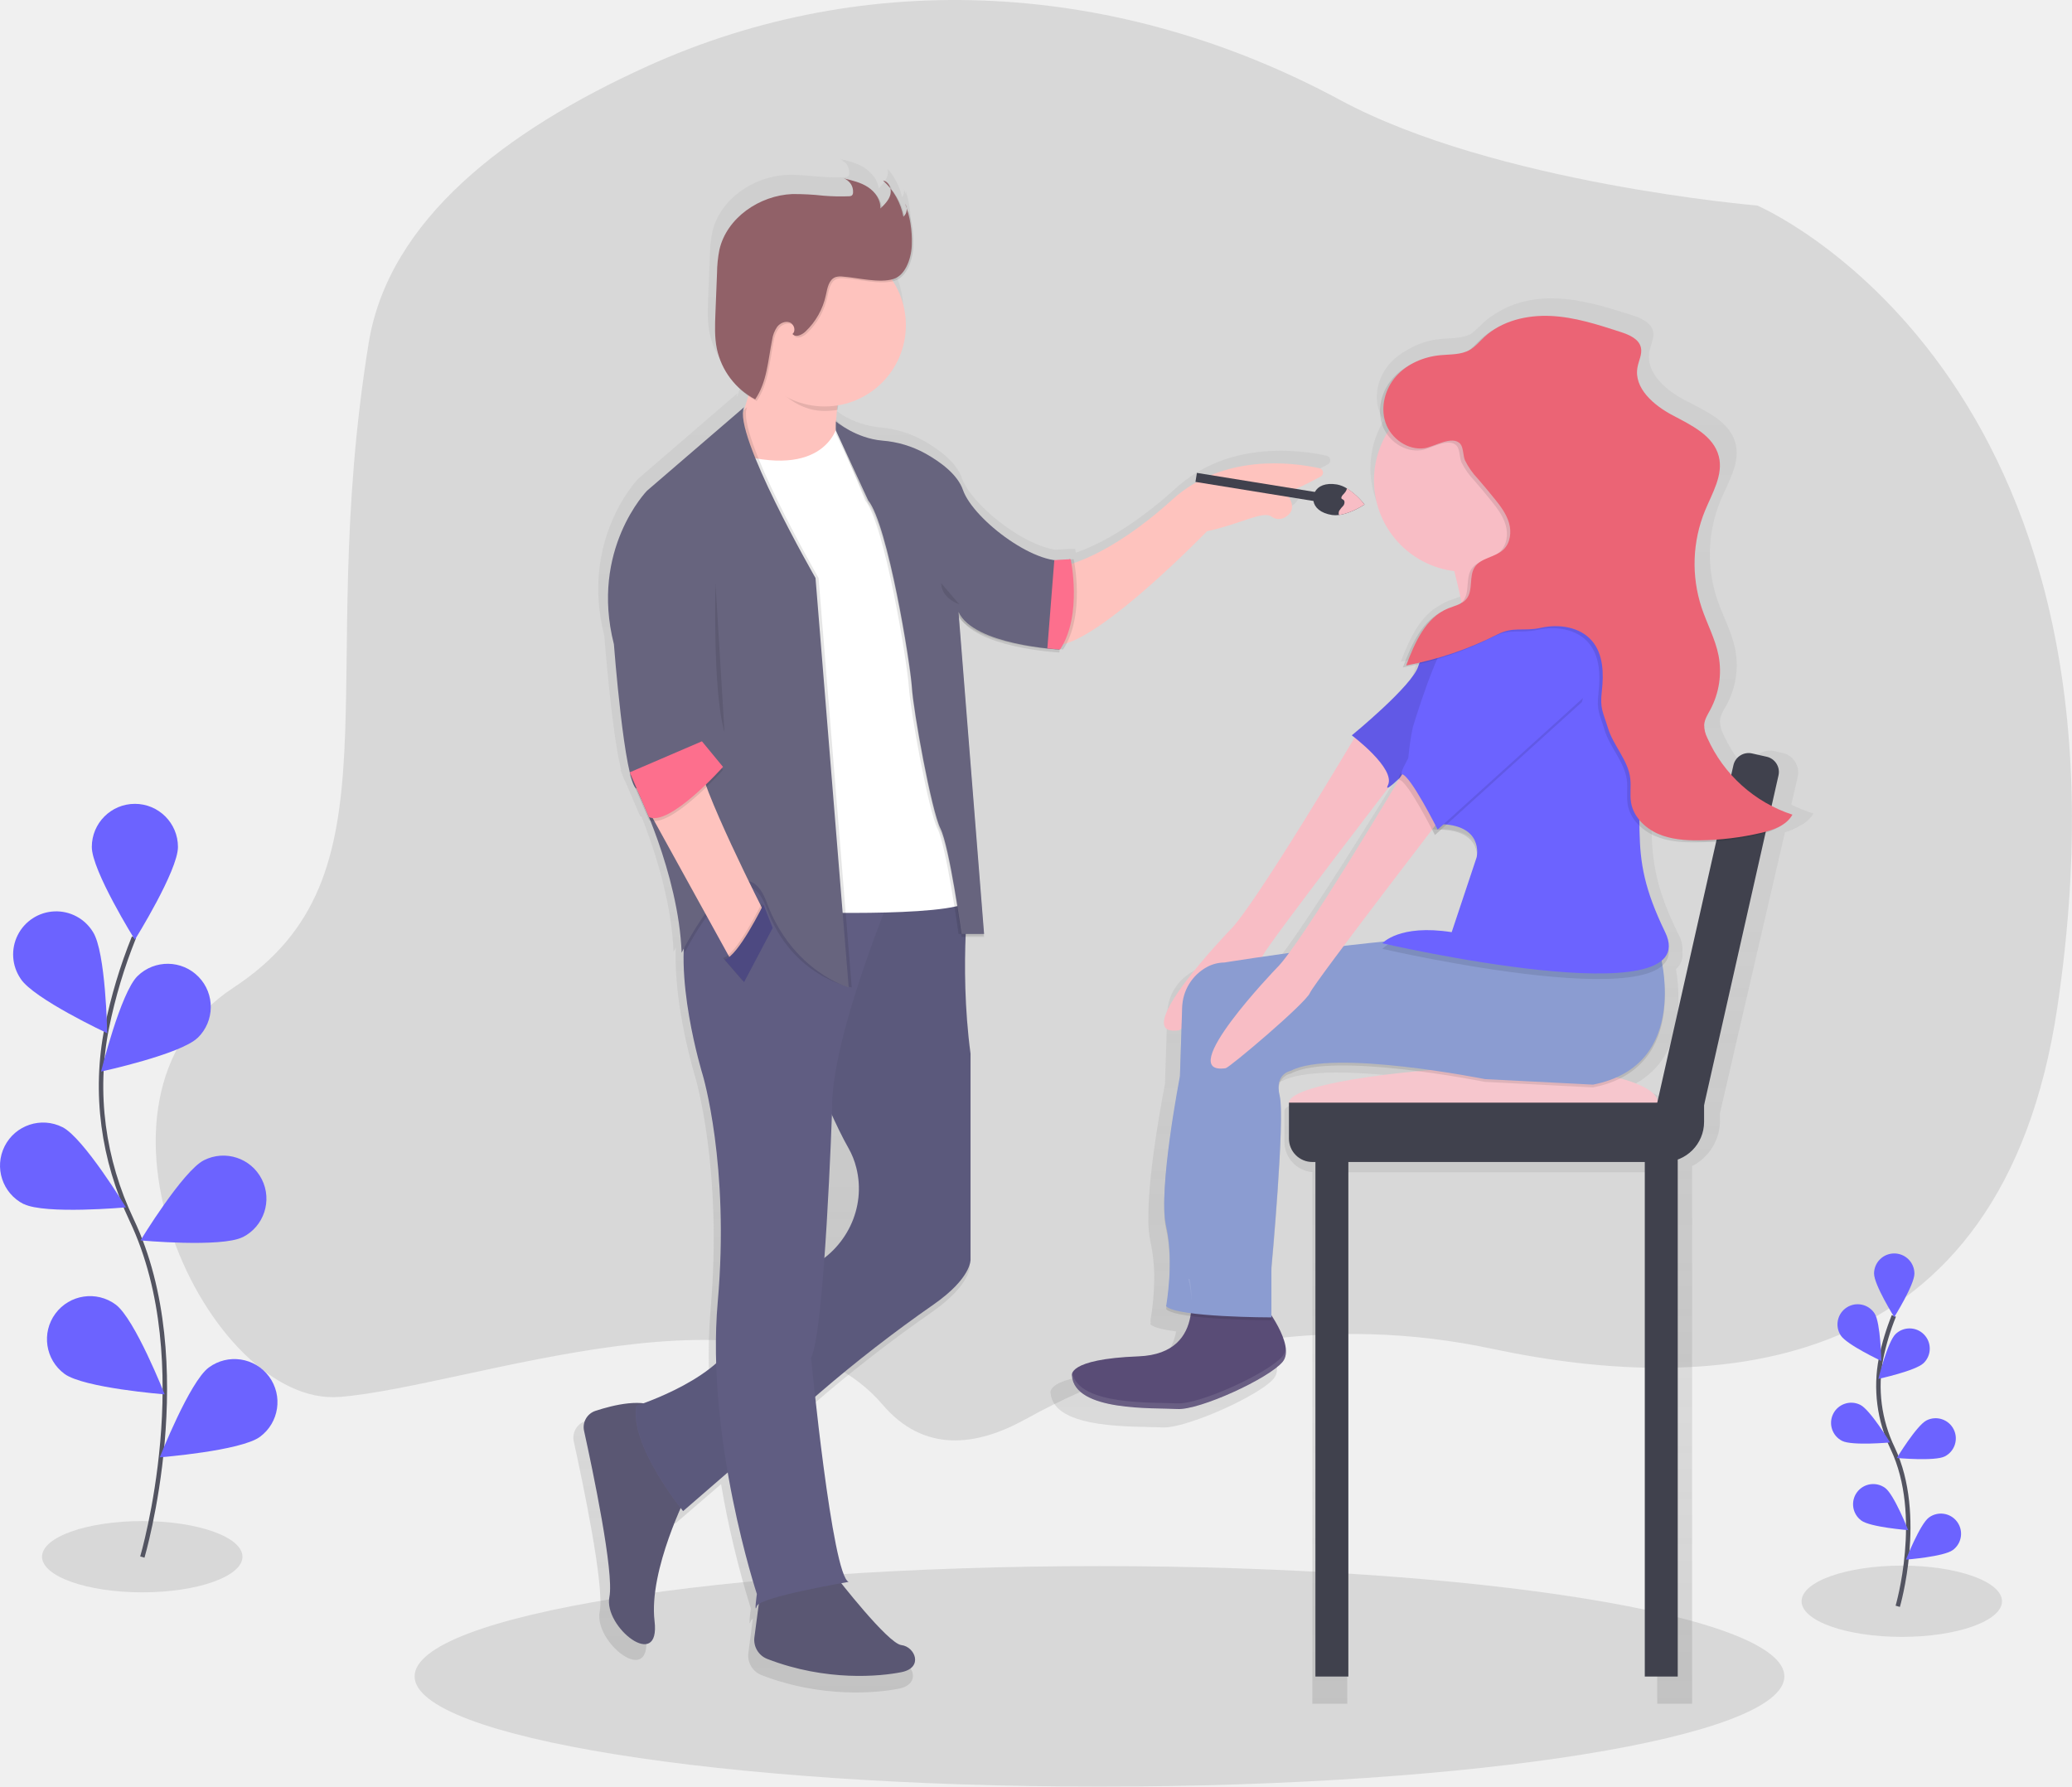
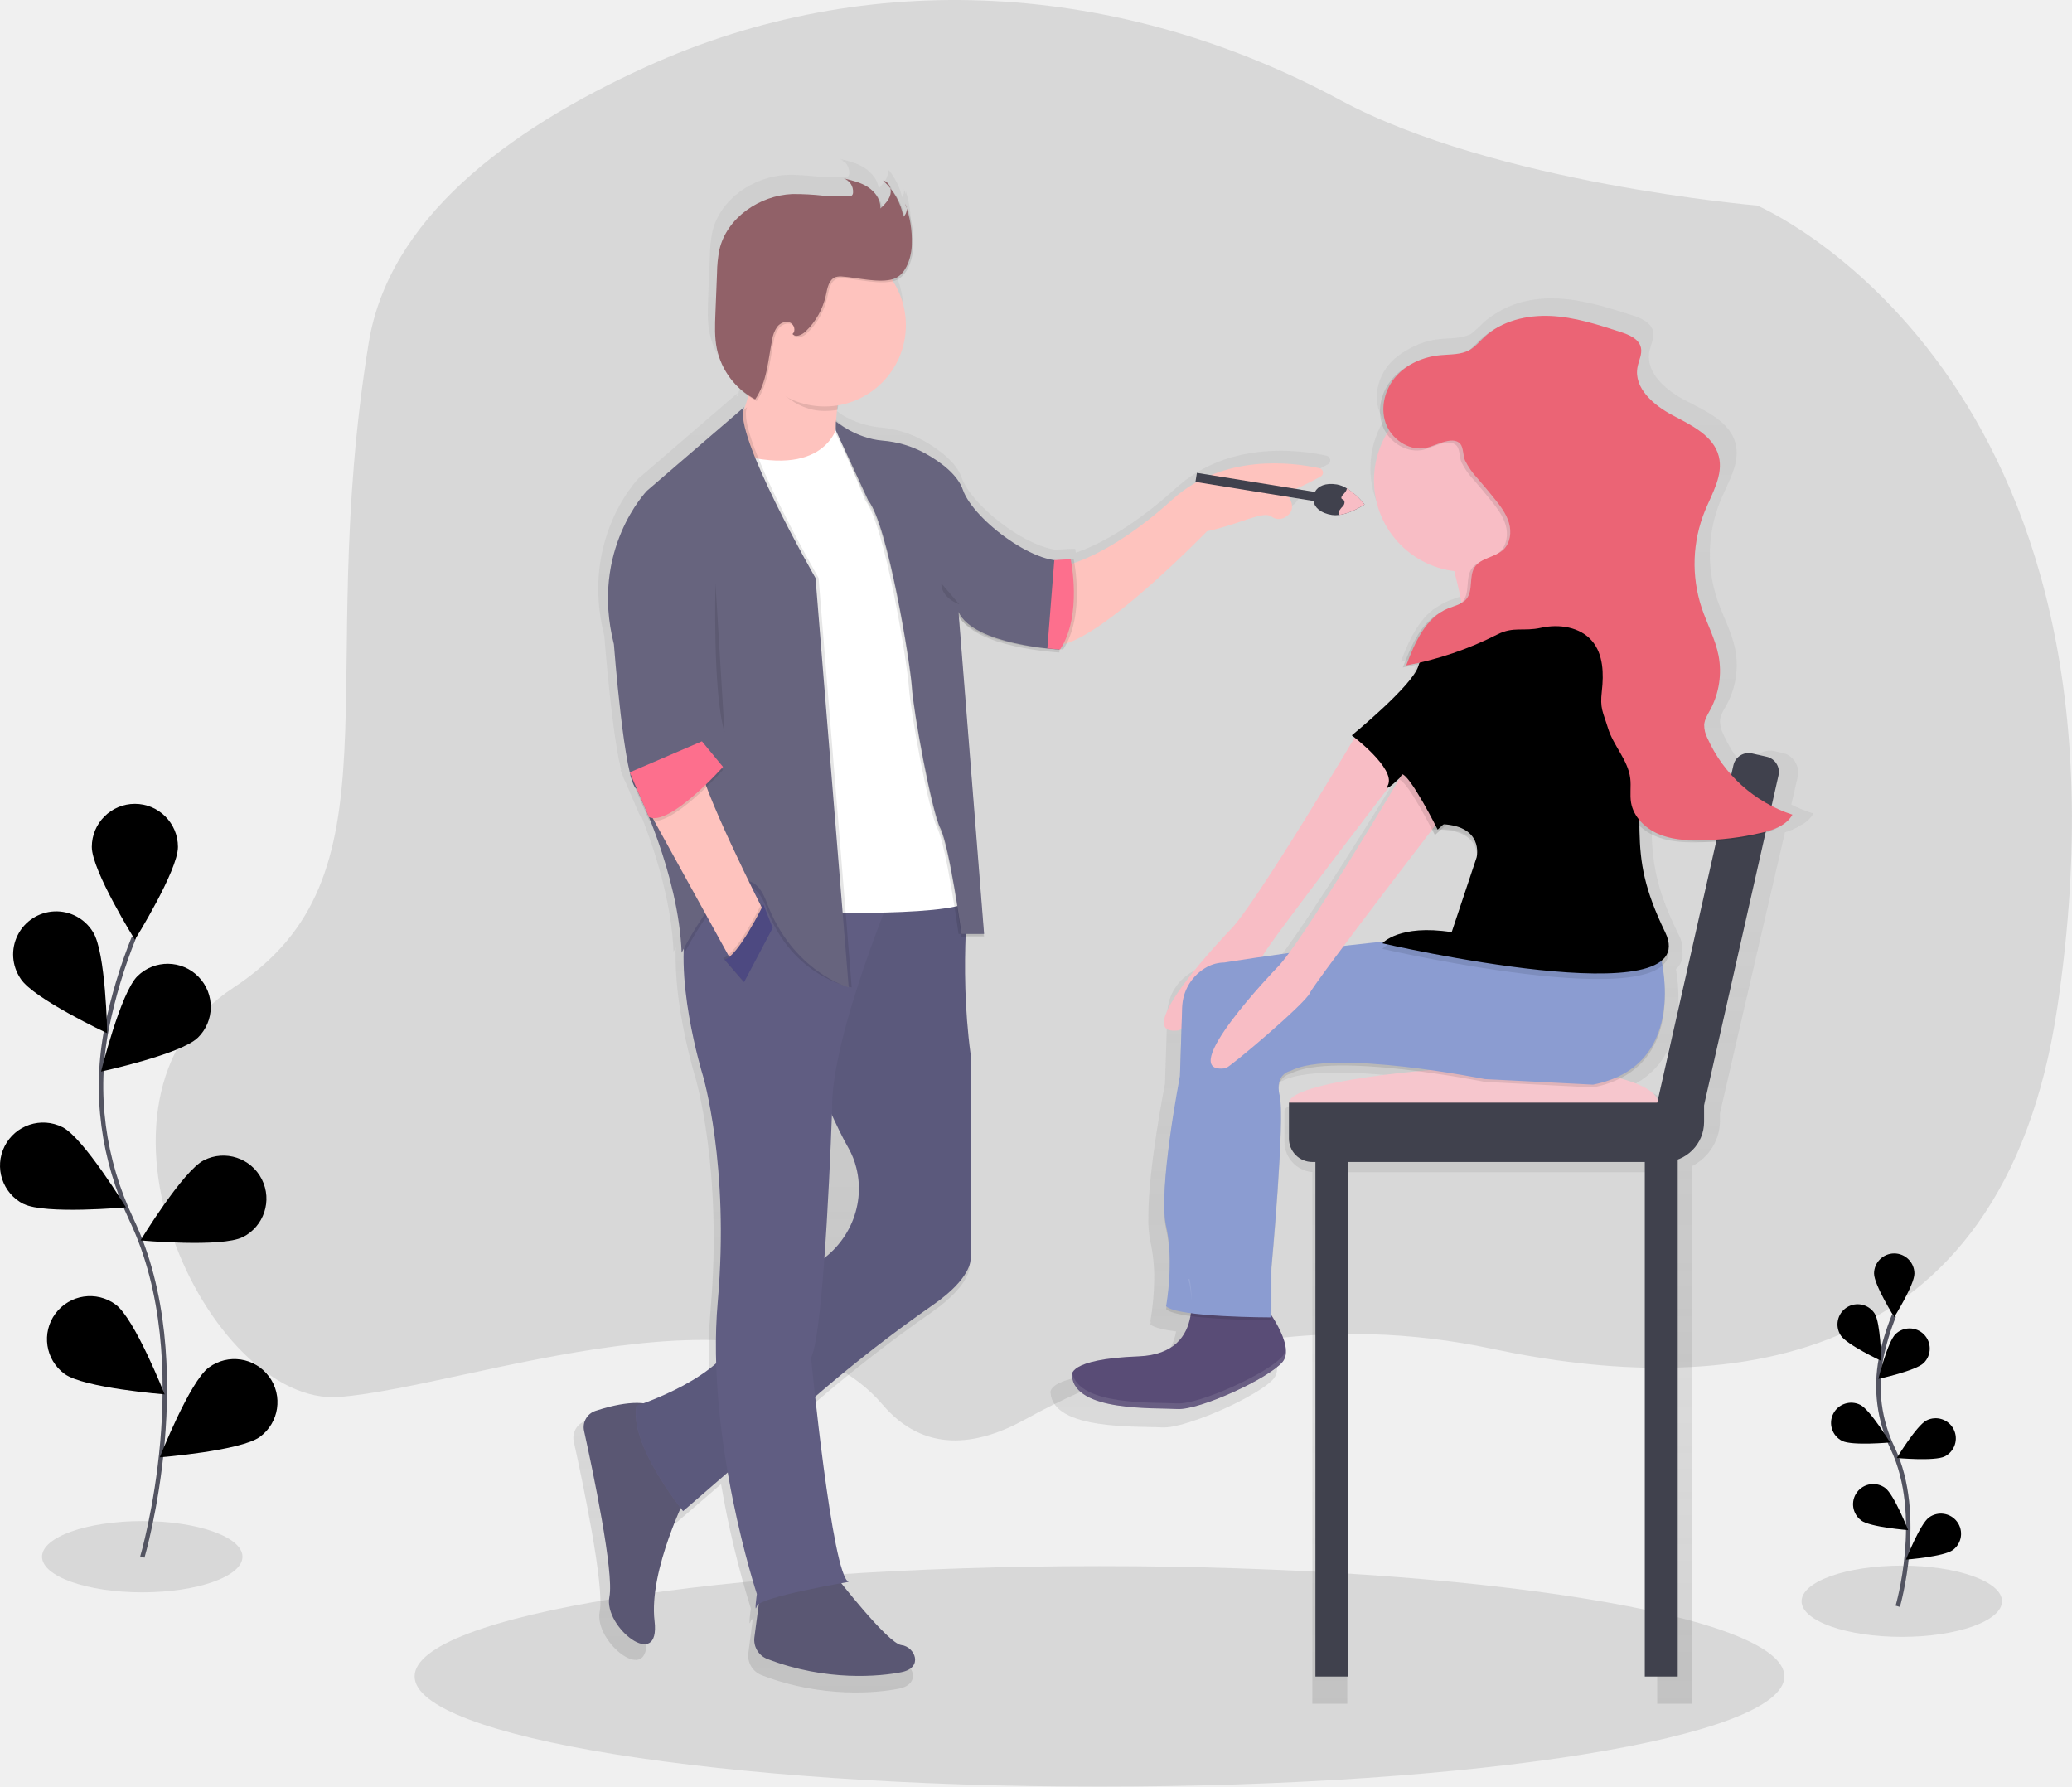
<svg xmlns="http://www.w3.org/2000/svg" xmlns:xlink="http://www.w3.org/1999/xlink" id="18f216cc-8d22-4f63-b3b0-6d2860aae10e" data-name="Layer 1" width="930.29" height="802.11" viewBox="0 0 930.29 802.11">
  <defs>
    <linearGradient id="bfaee591-1150-4c02-8d99-180d701f6f61" x1="777.82" y1="813.84" x2="777.82" y2="182.84" gradientUnits="userSpaceOnUse">
      <stop offset="0" stop-color="gray" stop-opacity="0.25" />
      <stop offset="0.54" stop-color="gray" stop-opacity="0.12" />
      <stop offset="1" stop-color="gray" stop-opacity="0.1" />
    </linearGradient>
    <linearGradient id="451b59ba-420b-4fc9-a211-ed64f18bebb9" x1="475.85" y1="808.79" x2="475.85" y2="120.27" gradientTransform="matrix(-1, 0, 0, 1, 1038, 0)" xlink:href="#bfaee591-1150-4c02-8d99-180d701f6f61" />
  </defs>
  <ellipse cx="493.65" cy="752.61" rx="307.5" ry="49.5" opacity="0.1" />
  <path d="M595.3,686.11c64.23-35.55,137.6-46.9,209.3-31.65,101.61,21.6,229.3,13.13,254-153.51,42.24-284.61-134.78-359.73-134.78-359.73s-117.72-9.86-187.33-47.4c-98.88-53.32-211.9-60.13-311.28-15-63.55,28.83-115.88,69-124.83,124.11-25,154.18,16.06,239.12-60.75,289.45s-11.17,188.51,47.74,183.73,191.95-57.26,243.8,3.52C549.6,701.16,572.9,698.51,595.3,686.11Z" transform="translate(-134.85 -48.95)" opacity="0.1" />
  <ellipse cx="853.87" cy="718.89" rx="45" ry="16" opacity="0.1" />
  <path d="M986.9,770.11s12-40.84-2.26-70.9a64.51,64.51,0,0,1-5.22-40.47,108.49,108.49,0,0,1,5.73-19" transform="translate(-134.85 -48.95)" fill="none" stroke="#535461" stroke-miterlimit="10" stroke-width="2" />
-   <path d="M976.27,620.75c0,5,9.06,19.52,9.06,19.52s9.06-14.51,9.06-19.52a9.06,9.06,0,1,0-18.13,0Z" transform="translate(-134.85 -48.95)" fill="#6c63ff" />
-   <path d="M961.29,648.48c2.72,4.2,18.22,11.46,18.22,11.46s-.28-17.11-3-21.31a9.06,9.06,0,1,0-15.21,9.85Z" transform="translate(-134.85 -48.95)" fill="#6c63ff" />
-   <path d="M961.94,695.85c4.47,2.25,21.51.7,21.51.7s-8.88-14.63-13.35-16.88a9.06,9.06,0,1,0-8.16,16.18Z" transform="translate(-134.85 -48.95)" fill="#6c63ff" />
-   <path d="M970.51,731.59c4,3,21.08,4.32,21.08,4.32S985.31,720,981.29,717a9.06,9.06,0,1,0-10.78,14.57Z" transform="translate(-134.85 -48.95)" fill="#6c63ff" />
-   <path d="M998.53,660.91c-3.59,3.49-20.32,7.1-20.32,7.1s4.1-16.61,7.69-20.1a9.06,9.06,0,1,1,12.63,13Z" transform="translate(-134.85 -48.95)" fill="#6c63ff" />
-   <path d="M1008,702.82c-4.47,2.25-21.51.7-21.51.7s8.88-14.63,13.35-16.88a9.06,9.06,0,1,1,8.16,16.18Z" transform="translate(-134.85 -48.95)" fill="#6c63ff" />
-   <path d="M1011.66,744.83c-4,3-21.08,4.32-21.08,4.32s6.28-15.92,10.3-18.89a9.06,9.06,0,0,1,10.78,14.57Z" transform="translate(-134.85 -48.95)" fill="#6c63ff" />
+   <path d="M976.27,620.75c0,5,9.06,19.52,9.06,19.52s9.06-14.51,9.06-19.52a9.06,9.06,0,1,0-18.13,0Z" transform="translate(-134.85 -48.95)" fill="currentColor" />
+   <path d="M961.29,648.48c2.72,4.2,18.22,11.46,18.22,11.46s-.28-17.11-3-21.31a9.06,9.06,0,1,0-15.21,9.85Z" transform="translate(-134.85 -48.95)" fill="currentColor" />
+   <path d="M961.94,695.85c4.47,2.25,21.51.7,21.51.7s-8.88-14.63-13.35-16.88a9.06,9.06,0,1,0-8.16,16.18Z" transform="translate(-134.85 -48.95)" fill="currentColor" />
+   <path d="M970.51,731.59c4,3,21.08,4.32,21.08,4.32S985.31,720,981.29,717a9.06,9.06,0,1,0-10.78,14.57Z" transform="translate(-134.85 -48.95)" fill="currentColor" />
+   <path d="M998.53,660.91c-3.59,3.49-20.32,7.1-20.32,7.1s4.1-16.61,7.69-20.1a9.06,9.06,0,1,1,12.63,13Z" transform="translate(-134.85 -48.95)" fill="currentColor" />
+   <path d="M1008,702.82c-4.47,2.25-21.51.7-21.51.7s8.88-14.63,13.35-16.88a9.06,9.06,0,1,1,8.16,16.18Z" transform="translate(-134.85 -48.95)" fill="currentColor" />
+   <path d="M1011.66,744.83c-4,3-21.08,4.32-21.08,4.32s6.28-15.92,10.3-18.89a9.06,9.06,0,0,1,10.78,14.57Z" transform="translate(-134.85 -48.95)" fill="currentColor" />
  <ellipse cx="63.87" cy="698.89" rx="45" ry="16" opacity="0.1" />
  <path d="M198.76,748s25.67-87.17-4.81-151.32c-12.8-26.93-17-57.15-11.13-86.37A231.54,231.54,0,0,1,195,469.73" transform="translate(-134.85 -48.95)" fill="none" stroke="#535461" stroke-miterlimit="10" stroke-width="2" />
-   <path d="M176.07,429.18c0,10.68,19.34,41.66,19.34,41.66s19.34-31,19.34-41.66a19.34,19.34,0,0,0-38.68,0Z" transform="translate(-134.85 -48.95)" fill="#6c63ff" />
-   <path d="M144.1,488.35c5.81,9,38.88,24.46,38.88,24.46s-.6-36.52-6.41-45.48a19.34,19.34,0,1,0-32.47,21Z" transform="translate(-134.85 -48.95)" fill="#6c63ff" />
-   <path d="M145.49,589.47C155,594.28,191.4,591,191.4,591s-19-31.22-28.49-36a19.34,19.34,0,1,0-17.42,34.54Z" transform="translate(-134.85 -48.95)" fill="#6c63ff" />
-   <path d="M163.78,665.74c8.59,6.35,45,9.22,45,9.22s-13.4-34-22-40.32a19.34,19.34,0,1,0-23,31.1Z" transform="translate(-134.85 -48.95)" fill="#6c63ff" />
-   <path d="M223.59,514.88c-7.66,7.44-43.36,15.15-43.36,15.15s8.74-35.46,16.4-42.9a19.34,19.34,0,1,1,27,27.75Z" transform="translate(-134.85 -48.95)" fill="#6c63ff" />
-   <path d="M243.84,604.35c-9.54,4.81-45.91,1.49-45.91,1.49s19-31.22,28.49-36a19.34,19.34,0,1,1,17.42,34.54Z" transform="translate(-134.85 -48.95)" fill="#6c63ff" />
-   <path d="M251.59,694c-8.59,6.35-45,9.22-45,9.22s13.4-34,22-40.32a19.34,19.34,0,1,1,23,31.1Z" transform="translate(-134.85 -48.95)" fill="#6c63ff" />
+   <path d="M176.07,429.18c0,10.68,19.34,41.66,19.34,41.66s19.34-31,19.34-41.66a19.34,19.34,0,0,0-38.68,0Z" transform="translate(-134.85 -48.95)" fill="currentColor" />
+   <path d="M144.1,488.35c5.81,9,38.88,24.46,38.88,24.46s-.6-36.52-6.41-45.48a19.34,19.34,0,1,0-32.47,21Z" transform="translate(-134.85 -48.95)" fill="currentColor" />
+   <path d="M145.49,589.47C155,594.28,191.4,591,191.4,591s-19-31.22-28.49-36a19.34,19.34,0,1,0-17.42,34.54Z" transform="translate(-134.85 -48.95)" fill="currentColor" />
+   <path d="M163.78,665.74c8.59,6.35,45,9.22,45,9.22s-13.4-34-22-40.32a19.34,19.34,0,1,0-23,31.1Z" transform="translate(-134.85 -48.95)" fill="currentColor" />
+   <path d="M223.59,514.88c-7.66,7.44-43.36,15.15-43.36,15.15s8.74-35.46,16.4-42.9a19.34,19.34,0,1,1,27,27.75Z" transform="translate(-134.85 -48.95)" fill="currentColor" />
+   <path d="M243.84,604.35c-9.54,4.81-45.91,1.49-45.91,1.49s19-31.22,28.49-36a19.34,19.34,0,1,1,17.42,34.54Z" transform="translate(-134.85 -48.95)" fill="currentColor" />
+   <path d="M251.59,694c-8.59,6.35-45,9.22-45,9.22s13.4-34,22-40.32a19.34,19.34,0,1,1,23,31.1Z" transform="translate(-134.85 -48.95)" fill="currentColor" />
  <path d="M943.15,419.56a14,14,0,0,0,5.9-5.38,65.11,65.11,0,0,1-9.92-4L942,397.68a9,9,0,0,0-7-10.76l-3.4-.75a9.23,9.23,0,0,0-11,6.8l-.63,2.74a63.82,63.82,0,0,1-11.36-17.1,13,13,0,0,1-1.51-6.13c.19-2.55,1.7-4.79,2.93-7a37.3,37.3,0,0,0,3.88-25.15c-1.55-7.68-5.48-14.67-8-22.09a63.51,63.51,0,0,1,1.6-45c3.47-8.18,8.8-16.65,6.56-25.23-2.49-9.57-13-14.43-22-19s-18.53-12.58-16.66-22.29c.59-3.06,2.32-6.06,1.62-9.09-.94-4-5.59-6-9.64-7.24-10.83-3.44-21.82-6.91-33.2-7.44-9.34-.43-19.1,1.37-26.88,6.23a33.21,33.21,0,0,0-6.4,4.57,57.22,57.22,0,0,1-5.67,5.15c-4.1,2.07-9,1.8-13.63,2.24a35,35,0,0,0-15.06,5,27.89,27.89,0,0,0-7.49,5.77c-5.25,5.8-7.56,14.3-5,21.61a17,17,0,0,0,2.13,4.07,41.45,41.45,0,0,0-6.06,21.61c0,21.68,16.67,39.55,38.18,42.1,1.26,4.83,2.48,9.89,3.43,14.58a8.07,8.07,0,0,1-.81.64c-1.77.85-3.79,1.39-5.64,2.12a22.45,22.45,0,0,0-3.91,2c-9.15,4.93-13.84,15.61-17.62,25.37,2.6-.47,5.18-1,7.74-1.63-.13.32-.23.63-.32.92-2.63,9-17.13,59.14-17.13,59.14l3.08-6.62a4.85,4.85,0,0,1-.45,2.76c-1.28,2.49,1.17.68,5.06-2.91,0,.21.05.33.2.34-9.14,14.92-37.92,61.51-52.24,80.41-17.79,2.39-30.75,4.44-30.75,4.44a18,18,0,0,0-8.09,2,22,22,0,0,0-11.94,19l-1,31.67s-7.62,38.09-7.47,59.78a48.93,48.93,0,0,0,.88,10.93,74.82,74.82,0,0,1,1.75,16.55,119.55,119.55,0,0,1-1.75,19.45c.05.05.14.1.2.15-.12.73-.2,1.13-.2,1.13,1.45,1.41,5.89,2.44,11.56,3.18-1.6,8.9-7.48,18-24.73,18.67-25.2.95-30.43,5.37-31.43,7.64h0a2,2,0,0,0-.18,1.36c1.32,16.71,38.86,14.78,50.06,15.43a21.32,21.32,0,0,0,4.92-.45c1-.18,2-.41,3.07-.68,2.69-.68,5.71-1.64,8.86-2.78,3.78-1.37,7.76-3,11.62-4.77,1.93-.88,3.82-1.79,5.65-2.71,1.22-.62,2.4-1.24,3.54-1.86,5.71-3.1,10.34-6.2,12.39-8.61a6.17,6.17,0,0,0,.52-.7c.05-.09.1-.18.15-.27s.18-.32.26-.49.1-.23.14-.35.11-.3.16-.45.08-.27.12-.41.06-.28.09-.42.06-.31.08-.47,0-.23,0-.35c.52-5.39-3.53-12.72-6.82-17.66V625.49s4.66-49.17,4.57-70.87a50,50,0,0,0-.62-10.12,16.37,16.37,0,0,1-.5-3.17,7.29,7.29,0,0,1,5.77-7.11c11.72-6.1,42-3.61,64.64-.57-19.67,3-63.67,8.18-63.67,14.08v14a13.63,13.63,0,0,0,12.53,13.43V813.84h15.66V575.23H878.91V813.84h15.66V572.49a23.06,23.06,0,0,0,12.53-20.4v-3.47l29.15-126A26.19,26.19,0,0,0,943.15,419.56Zm-58.1,127.19c-.92-4-7.42-7.55-17.78-10.31,17.58-8.62,21.29-25.72,21.16-39A75.59,75.59,0,0,0,887.32,484a8.39,8.39,0,0,0,2.87-7.79,13.22,13.22,0,0,0-1.65-7.6c-10.4-21-12-33-12.22-49.32a24.62,24.62,0,0,0,7.05,4.61c6.14,2.65,13,3.12,19.73,3.06,3.25,0,6.5-.19,9.75-.44ZM777.85,421.08c.84,1.58,1.35,2.58,1.35,2.58l2.87-2.54c13.73.47,16.67,7.11,17.09,11.52a9.86,9.86,0,0,1-.2,1.3l-11.86,34.71c-20.59-3.17-29.59,2.35-32.13,4.41-6.35.6-12.81,1.3-19.17,2C748.57,458.44,766.17,436,777.85,421.08Z" transform="translate(-134.85 -48.95)" fill="url(#bfaee591-1150-4c02-8d99-180d701f6f61)" />
  <path d="M744.64,377.46S698,456.09,687.07,466.53c0,0-46.64,48.4-22.93,45,1.74-.25,35.87-29.1,37.86-33.82s66.53-88.56,66.53-88.56l-9.2-8.47Z" transform="translate(-134.85 -48.95)" fill="#f8bdc5" />
  <rect x="873.32" y="566.19" width="14.79" height="235.44" transform="translate(1626.59 1318.88) rotate(-180)" fill="#40414d" />
  <rect x="725.44" y="566.19" width="14.79" height="235.44" transform="translate(1330.83 1318.88) rotate(-180)" fill="#40414d" />
  <path d="M713.61,544c0,9,61.47,16.27,99.06,16.27S879.24,553,879.24,544s-29-16.27-66.58-16.27S713.61,535,713.61,544Z" transform="translate(-134.85 -48.95)" fill="#f6c6cd" />
  <path d="M731.61,544H889.45A10.5,10.5,0,0,1,900,554.5v16.13a0,0,0,0,1,0,0H713.61a0,0,0,0,1,0,0V562A18,18,0,0,1,731.61,544Z" transform="translate(1478.71 1065.68) rotate(-180)" fill="#40414d" />
  <path d="M906.69,385.69h8.06a0,0,0,0,1,0,0V563.63a7,7,0,0,1-7,7H901a7,7,0,0,1-7-7V398.35a12.66,12.66,0,0,1,12.66-12.66Z" transform="translate(1546.47 1094.76) rotate(-167.28)" fill="#40414d" />
  <path d="M702,634.23s14.93,18.67,8.71,26.14-37.28,21.75-47.29,21.16c-10.58-.62-46,1.24-47.29-14.93,0,0-2.49-7.47,29.87-8.71S668.36,623,668.36,623Z" transform="translate(-134.85 -48.95)" fill="#594c76" />
  <path d="M879.94,477.41s14.93,51-29.87,59.74l-48.54-2.49s-68.45-13.69-87.12-3.73c0,0-7.47,1.24-5,11.2s-3.73,77.16-3.73,77.16v22.4s-42.32,0-47.29-5c0,0,3.73-19.91,0-36.09s6.22-67.21,6.22-67.21l1-30.66a21.36,21.36,0,0,1,11.28-18.42,16.68,16.68,0,0,1,7.64-1.94s84.63-13.69,114.5-11.2S879.94,477.41,879.94,477.41Z" transform="translate(-134.85 -48.95)" opacity="0.1" />
  <path d="M879.94,476.16s14.93,51-29.87,59.74l-48.54-2.49s-68.45-13.69-87.12-3.73c0,0-7.47,1.24-5,11.2S705.69,618,705.69,618v22.4s-42.32,0-47.29-5c0,0,3.73-19.91,0-36.09s6.22-67.21,6.22-67.21l1-30.66a21.36,21.36,0,0,1,11.28-18.42,16.68,16.68,0,0,1,7.64-1.94s84.63-13.69,114.5-11.2S879.94,476.16,879.94,476.16Z" transform="translate(-134.85 -48.95)" fill="#8b9cd1" />
-   <path d="M796.55,313.13s-22.4,26.14-24.89,34.85-29.87,31.11-29.87,31.11S761.7,394,758,401.49,784.1,376.6,784.1,376.6l34.85-51Z" transform="translate(-134.85 -48.95)" fill="#6c63ff" />
+   <path d="M796.55,313.13s-22.4,26.14-24.89,34.85-29.87,31.11-29.87,31.11S761.7,394,758,401.49,784.1,376.6,784.1,376.6l34.85-51Z" transform="translate(-134.85 -48.95)" fill="currentColor" />
  <path d="M796.55,313.13s-22.4,26.14-24.89,34.85-29.87,31.11-29.87,31.11S761.7,394,758,401.49,784.1,376.6,784.1,376.6l34.85-51Z" transform="translate(-134.85 -48.95)" opacity="0.1" />
  <path d="M781.61,283.26s11.2,36.09,11.2,49.78,47.29-3.73,46-11.2-27.38-34.85-28.63-46S781.61,283.26,781.61,283.26Z" transform="translate(-134.85 -48.95)" fill="#f8bdc5" />
  <path d="M819,308.15s43.56-11.2,49.78,52.27-5,70.94,13.69,109.52-126.95,5-126.95,5,7.47-8.71,31.11-5l11.2-33.6s3.73-14.93-17.42-14.93-11.2-43.56-11.2-43.56,11.2-37.34,17.42-41.07S804,310.64,819,308.15Z" transform="translate(-134.85 -48.95)" opacity="0.1" />
-   <path d="M819,305.66s43.56-11.2,49.78,52.27-5,70.94,13.69,109.52-126.95,5-126.95,5,7.47-8.71,31.11-5l11.2-33.6s3.73-14.93-17.42-14.93-11.2-43.56-11.2-43.56,11.2-37.34,17.42-41.07S804,308.15,819,305.66Z" transform="translate(-134.85 -48.95)" fill="#6c63ff" />
+   <path d="M819,305.66s43.56-11.2,49.78,52.27-5,70.94,13.69,109.52-126.95,5-126.95,5,7.47-8.71,31.11-5l11.2-33.6s3.73-14.93-17.42-14.93-11.2-43.56-11.2-43.56,11.2-37.34,17.42-41.07S804,308.15,819,305.66Z" transform="translate(-134.85 -48.95)" fill="currentColor" />
  <path d="M765.64,394.46S719,473.09,708.07,483.53c0,0-46.64,48.4-22.93,45,1.74-.25,35.87-29.1,37.86-33.82s66.53-88.56,66.53-88.56l-9.2-8.47Z" transform="translate(-134.85 -48.95)" fill="#f8bdc5" />
  <path d="M845.09,364.15l-66,59.74S766.68,399,762.95,399s44.8-73.43,44.8-73.43,12.45-14.93,19.91-7.47S857.53,320.59,845.09,364.15Z" transform="translate(-134.85 -48.95)" opacity="0.1" />
-   <path d="M846.33,361.66l-66,59.74s-12.45-24.89-16.18-24.89S809,323.08,809,323.08s12.45-14.93,19.91-7.47S858.78,318.1,846.33,361.66Z" transform="translate(-134.85 -48.95)" fill="#6c63ff" />
+   <path d="M846.33,361.66l-66,59.74s-12.45-24.89-16.18-24.89S809,323.08,809,323.08s12.45-14.93,19.91-7.47S858.78,318.1,846.33,361.66Z" transform="translate(-134.85 -48.95)" fill="currentColor" />
  <circle cx="657.96" cy="215.64" r="41.07" fill="#f8bdc5" />
  <path d="M772.84,251.09c-7.43,1-14.92-4.28-17.38-11.36s-.28-15.31,4.68-20.92,12.34-8.75,19.8-9.48c4.53-.44,9.36-.12,13.31-2.38,2.49-1.42,4.34-3.72,6.43-5.68,7.83-7.38,19.18-10.06,29.93-9.56s21.13,3.87,31.37,7.2c3.82,1.24,8.22,3.09,9.1,7,.67,2.94-1,5.85-1.53,8.8-1.76,9.39,7.29,17.11,15.74,21.58s18.41,9.17,20.76,18.44c2.11,8.31-2.92,16.5-6.2,24.42a62.9,62.9,0,0,0-1.51,43.54c2.4,7.18,6.12,14,7.58,21.39a36.9,36.9,0,0,1-3.66,24.35c-1.17,2.18-2.6,4.35-2.77,6.81a12.81,12.81,0,0,0,1.42,5.94,63.32,63.32,0,0,0,38.19,34.43c-2.67,4.84-8.5,6.86-13.88,8.13a127.81,127.81,0,0,1-28,3.38c-6.34.06-12.85-.39-18.64-3s-10.82-7.6-11.91-13.85c-.63-3.62.07-7.36-.38-11-1-8.2-7.59-14.63-10-22.53-2.31-7.55-3.65-8.7-2.76-16.55s.72-16.57-4.4-22.58c-5.36-6.3-14.78-7.7-22.86-5.91s-12.26-.74-19.64,3a151.84,151.84,0,0,1-40.94,13.92c3.86-10.22,8.71-21.49,18.83-25.62,2.9-1.18,6.26-1.81,8.23-4.24,3.14-3.88,1-10.1,3.71-14.28s9.16-4.37,12.87-7.85c3.15-3,3.73-7.91,2.51-12.05s-3.91-7.67-6.63-11q-3.61-4.49-7.39-8.84A33.26,33.26,0,0,1,791,256.5c-.85-2-.69-5.78-2.08-7.37C785.4,245.1,777.13,250.52,772.84,251.09Z" transform="translate(-134.85 -48.95)" opacity="0.1" />
  <path d="M774.35,250.18c-7.43,1-14.92-4.28-17.38-11.36s-.28-15.31,4.68-20.92,12.34-8.75,19.8-9.48c4.53-.44,9.36-.12,13.31-2.38,2.49-1.42,4.34-3.72,6.43-5.68,7.83-7.38,19.18-10.06,29.93-9.56s21.13,3.87,31.37,7.2c3.82,1.24,8.22,3.09,9.1,7,.67,2.94-1,5.85-1.53,8.8-1.76,9.39,7.29,17.11,15.74,21.58s18.41,9.17,20.76,18.44c2.11,8.31-2.92,16.5-6.2,24.42a62.9,62.9,0,0,0-1.51,43.54c2.4,7.18,6.12,14,7.58,21.39a36.9,36.9,0,0,1-3.66,24.35c-1.17,2.18-2.6,4.35-2.77,6.81a12.81,12.81,0,0,0,1.42,5.94,63.32,63.32,0,0,0,38.19,34.43c-2.67,4.84-8.5,6.86-13.88,8.13a127.81,127.81,0,0,1-28,3.38c-6.34.06-12.85-.39-18.64-3s-10.82-7.6-11.91-13.85c-.63-3.62.07-7.36-.38-11-1-8.2-7.59-14.63-10-22.53-2.31-7.55-3.65-8.7-2.76-16.55s.72-16.57-4.4-22.58c-5.36-6.3-14.78-7.7-22.86-5.91s-12.26-.74-19.64,3a151.84,151.84,0,0,1-40.94,13.92c3.86-10.22,8.71-21.49,18.83-25.62,2.9-1.18,6.26-1.81,8.23-4.24,3.14-3.88,1-10.1,3.71-14.28s9.16-4.37,12.87-7.85c3.15-3,3.73-7.91,2.51-12.05s-3.91-7.67-6.63-11q-3.61-4.49-7.39-8.84a33.26,33.26,0,0,1-5.74-8.23c-.85-2-.69-5.78-2.08-7.37C786.91,244.19,778.64,249.62,774.35,250.18Z" transform="translate(-134.85 -48.95)" fill="#eb6475" />
  <g opacity="0.1">
    <path d="M669.78,632.83a43,43,0,0,0-1.42-9.8l.63.21A43.34,43.34,0,0,1,669.78,632.83Z" transform="translate(-134.85 -48.95)" fill="#fff" />
    <path d="M663.38,679c10,.59,41.07-13.69,47.29-21.16a6.64,6.64,0,0,0,1.44-3.53,7.81,7.81,0,0,1-1.44,6c-6.22,7.47-37.28,21.75-47.29,21.16-10.58-.62-46,1.24-47.29-14.93a2,2,0,0,1,.17-1.31C619.11,680.17,653.07,678.42,663.38,679Z" transform="translate(-134.85 -48.95)" fill="#fff" />
  </g>
  <path d="M397.65,686.94c6-2,15-4.28,22.09-3.47,6.74-2.46,22.6-8.88,33.43-18.39a241,241,0,0,1,.71-28.24c5.54-63-6.92-104.49-6.92-104.49s-9.78-31.67-8.71-57.95c-.63,1.19-1,1.9-1,1.9-.86-22.67-8.58-46.13-14.36-60.74a4.88,4.88,0,0,1-.65-.24L415.67,400a13.31,13.31,0,0,1-1.22-2.83l-1-2.43.31-.13c-.1-.4-.21-.82-.31-1.25h0c-4.13-17.47-7.28-58.9-7.28-58.9-11.07-43.6,15.22-70.58,15.22-70.58L466,225.45a5.66,5.66,0,0,0-.44,1.57l.37-.32c.63-1.8,1.32-4,2-6.44a33.93,33.93,0,0,1-4.46-3.77,34.27,34.27,0,0,1-10-17.85c-1.08-5.31-.87-10.78-.65-16.19l.74-18.52a58.81,58.81,0,0,1,1.1-10.8c3.37-14.74,18.43-25,33.54-25.65,4.81-.2,9.61.41,14.4.77a96.85,96.85,0,0,0,11.7.25,2.12,2.12,0,0,0,1.26-.33,1.85,1.85,0,0,0,.55-1.28,6.37,6.37,0,0,0-1.56-4.77,5.94,5.94,0,0,0-2-1.16l1.08.26a5.88,5.88,0,0,0-1.77-.95c3.86.91,7.81,1.86,11.13,4a14.38,14.38,0,0,1,2.6,2.19,11.35,11.35,0,0,1,3.76,7c1.73-1.69,3.39-3.55,4-5.87a5.93,5.93,0,0,0,0-2.84q.39.49.76,1c0-.1,0-.2-.07-.3a29.7,29.7,0,0,1,5.81,12A4.66,4.66,0,0,0,540.8,134c.22.68.43,1.37.62,2.07a4.79,4.79,0,0,0,.07-1.38,47.32,47.32,0,0,1,2.31,16.43c0,5.56-2.46,14.21-8.42,16.16-.3.1-.62.18-.94.25a37.35,37.35,0,0,1-25.19,57.05q-.14,1-.28,2.13l-.24,0c-.16,1.5-.29,3.08-.39,4.73a31.84,31.84,0,0,0,4.9,3.94,40.46,40.46,0,0,0,16.34,5.41,48.63,48.63,0,0,1,19.65,5.84c7.12,4,15,9.79,17.45,16.84,4.12,11.77,26.76,30,42,32.27l5.4-.31.39-.12v.1l1.32-.08.08,0v0l.35,0,0,.08,1.37-.08s.14.63.32,1.75c7.65-2.62,23.88-9.92,45-29.08,23.54-21.35,55.31-17.15,67.56-14.46a2.1,2.1,0,0,1,.56,3.89c-4.94,2.72-12.62,6.67-16.22,7.11,0,0,7.42,7.68-.46,11.78a5.67,5.67,0,0,1-5.93-.57c-3.79-2.77-14.33,3.51-29.59,6.78,0,0-43.08,44.58-64.45,51.48a30.74,30.74,0,0,1-1.63,2.84l-1.32-.11-.07.11h-.18l-.16,1.4s-33.25-1.75-44-13.82a17.32,17.32,0,0,1-2.11-2.25l11.56,145.48h-.11l.11,1.38h-8.5a320.62,320.62,0,0,0,2.28,53.63v94.8s.44,8.35-16.89,20.5a647.93,647.93,0,0,0-52.48,40.67l-2.1,1.82c3.19,29,9.86,83.08,15.42,85.1l-3.43.6c5.91,7.45,22.56,27.89,27.65,28.46,6.23.69,10.38,10.38,0,12.46-9.58,1.92-34.48,4.42-61.65-6.08a9.41,9.41,0,0,1-5.92-10l2-15.28a2.14,2.14,0,0,0-.88.93c-1.38,4.15,0-5.54,0-5.54a433,433,0,0,1-13.38-55.84L438,733s-.42-.51-1.13-1.43c-5,11.44-14,34.81-12,51.95,2.77,23.53-23.53,2.77-20.76-11.07,2.24-11.2-7.75-58.64-11.65-76.34A7.89,7.89,0,0,1,397.65,686.94Z" transform="translate(-134.85 -48.95)" fill="url(#451b59ba-420b-4fc9-a211-ed64f18bebb9)" />
  <path d="M612.52,303s19.6-3.38,48.65-29.73c23-20.85,54-16.74,66-14.12a2,2,0,0,1,.55,3.79c-4.83,2.65-12.33,6.51-15.84,6.95,0,0,7.24,7.5-.45,11.51a5.54,5.54,0,0,1-5.79-.56c-3.7-2.7-14,3.43-28.89,6.62,0,0-58.11,60.14-71.62,50Z" transform="translate(-134.85 -48.95)" fill="#fec3be" />
  <path d="M512.51,221.28s-5.41,23,0,39.19l-24.33,3.38L466.57,253V238.85s10.14-21.62,7.43-46.62Z" transform="translate(-134.85 -48.95)" fill="#fec3be" />
  <path d="M443.59,719.28S426,753.74,428.73,776.71s-23,2.7-20.27-10.81c2.19-10.93-7.57-57.26-11.37-74.54a7.7,7.7,0,0,1,5.12-9c8.13-2.67,21.72-6,28.56-.94C440.89,688.87,443.59,719.28,443.59,719.28Z" transform="translate(-134.85 -48.95)" fill="#5a5773" />
  <path d="M510.49,757.11s23,29.73,29.06,30.41,10.14,10.14,0,12.16c-9.35,1.87-33.67,4.32-60.2-5.94a9.19,9.19,0,0,1-5.78-9.78l3.81-28.88Z" transform="translate(-134.85 -48.95)" fill="#5a5773" />
  <path d="M548.33,441.56l22,2.94s-5.14,36.92.26,77.47v92.57s.43,8.15-16.49,20a632.65,632.65,0,0,0-51.24,39.71l-61.32,53.12s-24.33-29.73-20.95-47.3c0,0,40.54-12.84,45.95-33.79,3.1-12,18.82-22,31.69-28.35,16.58-8.19,25.62-26.8,21.08-44.72a34.48,34.48,0,0,0-3.45-8.69c-10.81-18.92-26.35-61.49-26.35-61.49l29.73-56.76Z" transform="translate(-134.85 -48.95)" fill="#605d82" />
  <path d="M548.43,441.56l22,2.94s-5.14,36.92.26,77.47v92.57s.43,8.15-16.49,20A632.65,632.65,0,0,0,503,674.27l-61.32,53.12s-24.33-29.73-20.95-47.3c0,0,40.54-12.84,45.95-33.79,3.1-12,18.82-22,31.69-28.35,16.58-8.19,25.62-26.8,21.08-44.72a34.48,34.48,0,0,0-3.45-8.69c-10.81-18.92-26.35-61.49-26.35-61.49l29.73-56.76Z" transform="translate(-134.85 -48.95)" opacity="0.05" />
  <path d="M515.89,759.14S476,765.9,474.67,770s0-5.41,0-5.41-23-69.6-17.57-131.09-6.76-102-6.76-102-14.19-45.95-6.08-72.3,93.25-14.87,93.25-14.87S507.78,513.86,508.46,547c0,0-3.38,100-9.46,111.49C499,658.46,508.46,756.44,515.89,759.14Z" transform="translate(-134.85 -48.95)" fill="#605d82" />
  <path d="M511.16,238.85s-4.05,25-44.6,14.19l27,205.41s78.38,2.7,77.71-6.76L555.08,327.37Z" transform="translate(-134.85 -48.95)" fill="#fff" />
  <path d="M510.15,237.5s7.68,8.24,19.52,9.27a47.49,47.49,0,0,1,19.18,5.71c7,3.89,14.63,9.55,17,16.45,4.73,13.51,34.46,35.81,48,31.08l-4.73,40.54s-38.51-2-45.27-16.89l11.49,144.6H565.22s-5.41-39.19-9.46-47.3-12.16-52.7-12.84-63.52-10.81-73-19.6-83.79l-13.18-32.1Z" transform="translate(-134.85 -48.95)" opacity="0.1" />
  <path d="M510.15,239.53s9,7.57,20.87,8.59a47.49,47.49,0,0,1,19.18,5.71c7,3.89,14.63,9.55,17,16.45,4.73,13.51,34.46,35.81,48,31.08l-4.73,40.54s-38.51-2-45.27-16.89L576.7,469.6H566.57s-5.41-39.19-9.46-47.3-12.16-52.7-12.84-63.52-10.81-73-19.6-83.79l-14.53-31.42Z" transform="translate(-134.85 -48.95)" opacity="0.1" />
  <path d="M510.15,238.18s9,7.57,20.87,8.59a47.49,47.49,0,0,1,19.18,5.71c7,3.89,14.63,9.55,17,16.45,4.73,13.51,34.46,35.81,48,31.08l-4.73,40.54s-38.51-2-45.27-16.89l11.49,144.6H566.57s-5.41-39.19-9.46-47.3-12.16-52.7-12.84-63.52-10.81-73-19.6-83.79l-14.53-31.42Z" transform="translate(-134.85 -48.95)" fill="#67647e" />
  <path d="M475.69,212.16c.88-6.4-.88-10.4-1.69-17.91l38.51,29.06s-.92,3.93-1.62,9.67a36.73,36.73,0,0,1-5.81.47C491.64,233.45,482,223,475.69,212.16Z" transform="translate(-134.85 -48.95)" opacity="0.1" />
  <circle cx="370.23" cy="145.99" r="36.49" fill="#fec3be" />
  <path d="M544.9,159.17a46.19,46.19,0,0,0-3-18.06,4.5,4.5,0,0,1-.77,5.83A28.91,28.91,0,0,0,532,130.7c2.6.42,3.93,3.65,3.3,6.21s-2.61,4.53-4.51,6.35c.22-3.87-2.33-7.47-5.57-9.6s-7.1-3-10.87-3.94a6.3,6.3,0,0,1,4.17,6.46,1.8,1.8,0,0,1-.54,1.25,2.07,2.07,0,0,1-1.23.33,94.57,94.57,0,0,1-11.42-.24,119.71,119.71,0,0,0-14.06-.75c-14.76.62-29.46,10.65-32.75,25a57.43,57.43,0,0,0-1.07,10.54l-.72,18.08c-.21,5.28-.42,10.63.64,15.81A33.49,33.49,0,0,0,474.58,229c5.3-7.68,5.77-17.55,7.61-26.7a13.51,13.51,0,0,1,2.29-5.9c1.33-1.66,3.67-2.71,5.65-1.92s2.84,3.82,1.19,5.17c1.42,1.73,4.22.44,5.85-1.1a31.56,31.56,0,0,0,9.16-16.35c.66-3.15,1.32-7,4.36-8.09a8.2,8.2,0,0,1,3.27-.22c6.43.44,16.49,3.1,22.73,1.06C542.5,173,544.9,164.59,544.9,159.17Z" transform="translate(-134.85 -48.95)" opacity="0.1" />
  <path d="M544.23,158.49a46.19,46.19,0,0,0-3-18.06,4.5,4.5,0,0,1-.77,5.83A28.91,28.91,0,0,0,531.33,130c2.6.42,3.93,3.65,3.3,6.21s-2.61,4.53-4.51,6.35c.22-3.87-2.33-7.47-5.57-9.6s-7.1-3-10.87-3.94a6.3,6.3,0,0,1,4.17,6.46,1.8,1.8,0,0,1-.54,1.25,2.07,2.07,0,0,1-1.23.33,94.57,94.57,0,0,1-11.42-.24,119.71,119.71,0,0,0-14.06-.75c-14.76.62-29.46,10.65-32.75,25a57.43,57.43,0,0,0-1.07,10.54l-.72,18.08c-.21,5.28-.42,10.63.64,15.81a33.49,33.49,0,0,0,17.21,22.74c5.3-7.68,5.77-17.55,7.61-26.7a13.51,13.51,0,0,1,2.29-5.9c1.33-1.66,3.67-2.71,5.65-1.92s2.84,3.82,1.19,5.17c1.42,1.73,4.22.44,5.85-1.1a31.56,31.56,0,0,0,9.16-16.35c.66-3.15,1.32-7,4.36-8.09a8.2,8.2,0,0,1,3.27-.22c6.43.44,16.49,3.1,22.73,1.06C541.82,172.37,544.23,163.92,544.23,158.49Z" transform="translate(-134.85 -48.95)" fill="#916168" />
  <path d="M616.91,300s5.41,25-4.73,40.54l-5.74-.47,3.13-39.65Z" transform="translate(-134.85 -48.95)" opacity="0.1" />
  <path d="M615.56,300s5.41,25-4.73,40.54l-5.74-.47,3.13-39.65Z" transform="translate(-134.85 -48.95)" fill="#fd6f8d" />
  <path d="M470.28,231.76l-43.58,37.5S401,295.61,411.83,338.18c0,0,4.73,62.16,10.14,64.87,0,0,18.92,37.84,20.27,73.65,0,0,25.34-51,36.83-19.93s38.18,35.47,38.18,35.47L502.38,308.45S464.88,243.24,470.28,231.76Z" transform="translate(-134.85 -48.95)" opacity="0.1" />
  <path d="M468.93,231.76l-43.58,37.5s-25.68,26.35-14.87,68.92c0,0,4.73,62.16,10.14,64.87,0,0,18.92,37.84,20.27,73.65,0,0,26.69-53.72,38.18-22.64s36.83,38.18,36.83,38.18L501,308.45S463.52,243.24,468.93,231.76Z" transform="translate(-134.85 -48.95)" fill="#67647e" />
  <path d="M449,390.21s-10.81-7.43-28.38,12.84l43.24,78.38,14.53-22S447.65,399,449,390.21Z" transform="translate(-134.85 -48.95)" fill="#fec3be" />
  <path d="M459.47,394.6s-23.91,26.86-33.24,22.55L417.59,397,450,383.11Z" transform="translate(-134.85 -48.95)" opacity="0.1" />
  <path d="M459.47,393.25s-23.91,26.86-33.24,22.55l-8.64-20.11L450,381.76Z" transform="translate(-134.85 -48.95)" fill="#fd6f8d" />
  <path d="M476.93,454.38s-11.38,23.33-17.46,24.69l8.78,10.14,12.84-24.33Z" transform="translate(-134.85 -48.95)" opacity="0.1" />
  <path d="M477.61,455.05s-11.38,23.33-17.46,24.69l8.78,10.14,12.84-24.33Z" transform="translate(-134.85 -48.95)" fill="#4d4981" />
  <path d="M456.09,310.81s-1.35,48.65,4.05,66.89" transform="translate(-134.85 -48.95)" opacity="0.1" />
  <path d="M565.56,320.27s-8.11-2.7-8.11-9.46" transform="translate(-134.85 -48.95)" opacity="0.1" />
  <rect x="671.58" y="265.76" width="57.41" height="4.1" transform="translate(-83.19 -157.19) rotate(9.18)" fill="#40414d" />
  <path d="M747.51,275.44s-5.87,4-11.51,4.72a11,11,0,0,1-3.11,0c-5.17-.83-7.85-3.36-8.34-6.33a6.84,6.84,0,0,1,.65-4c1.4-2.67,4.74-4.22,9.91-3.38a12.69,12.69,0,0,1,4.44,1.76A32.47,32.47,0,0,1,747.51,275.44Z" transform="translate(-134.85 -48.95)" fill="#40414d" />
  <path d="M747.51,275.44s-5.87,4-11.51,4.72a2.84,2.84,0,0,1,.12-1.88,13.88,13.88,0,0,1,1.9-2.34c.59-.82.75-2.18-.12-2.68a3.43,3.43,0,0,1-.59-.32c-.52-.47,0-1.31.44-1.81.84-.85,1.8-1.86,1.79-3A32.47,32.47,0,0,1,747.51,275.44Z" transform="translate(-134.85 -48.95)" fill="#f8bdc5" />
</svg>
